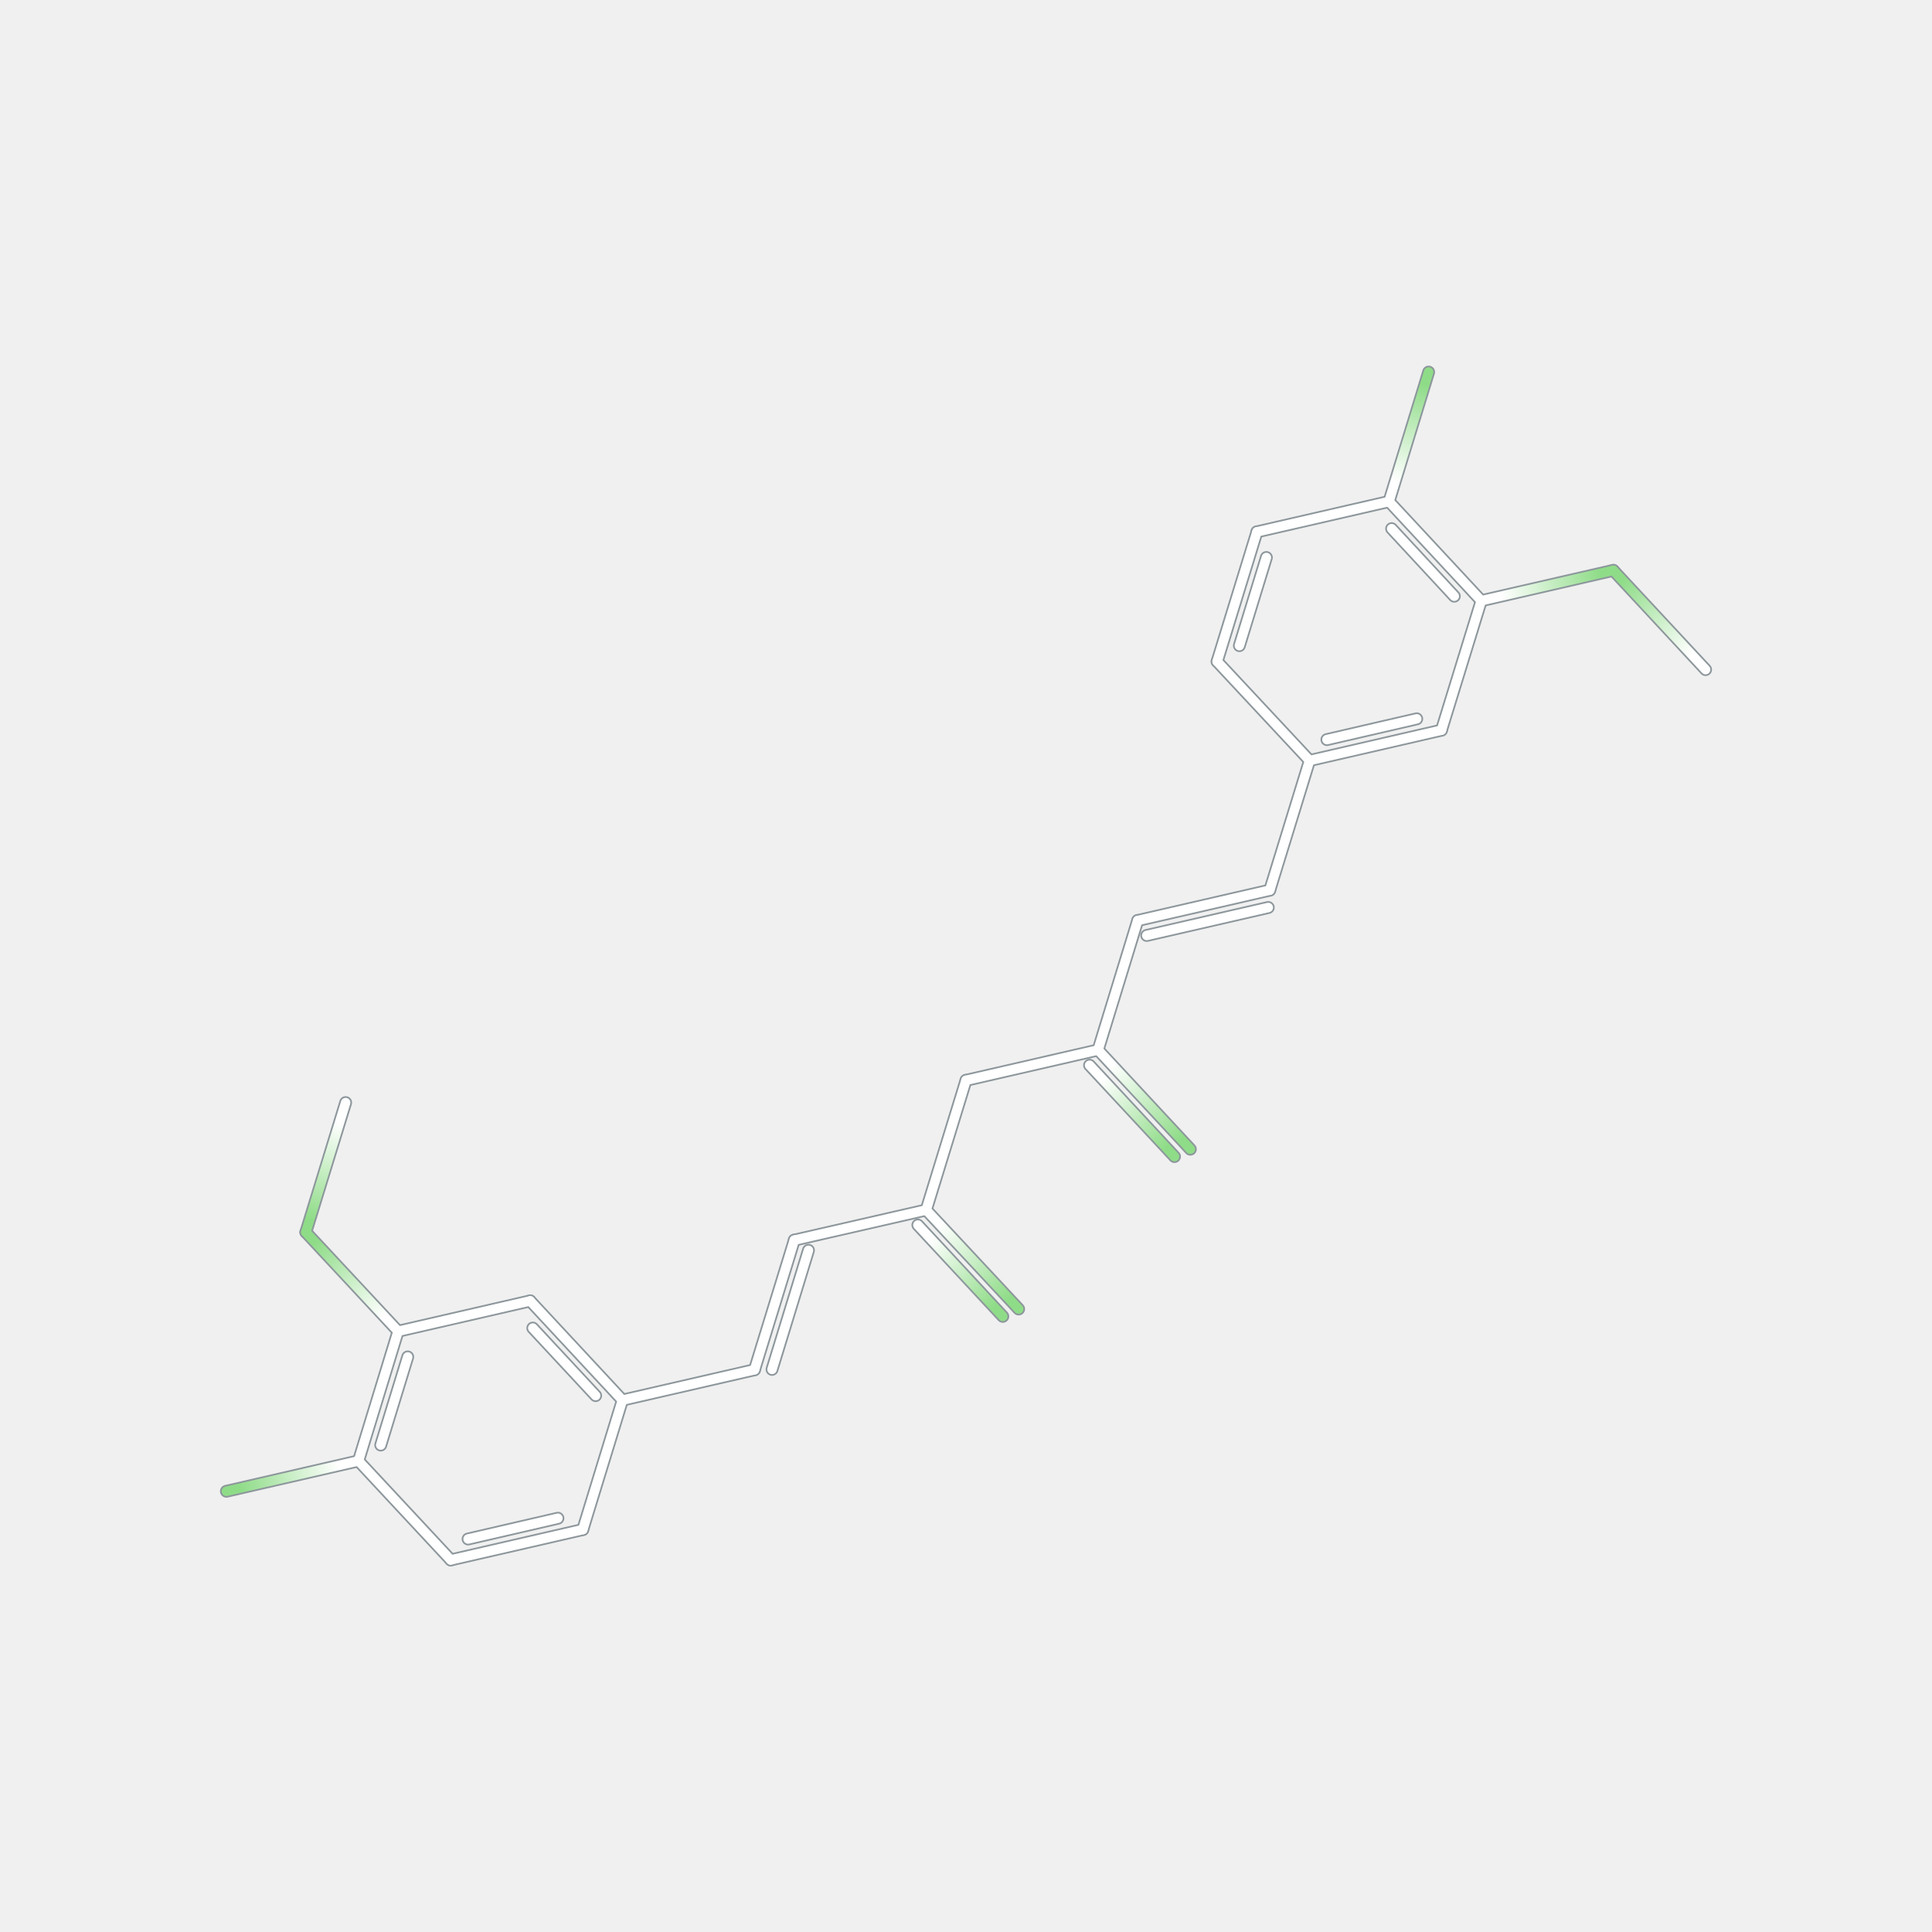
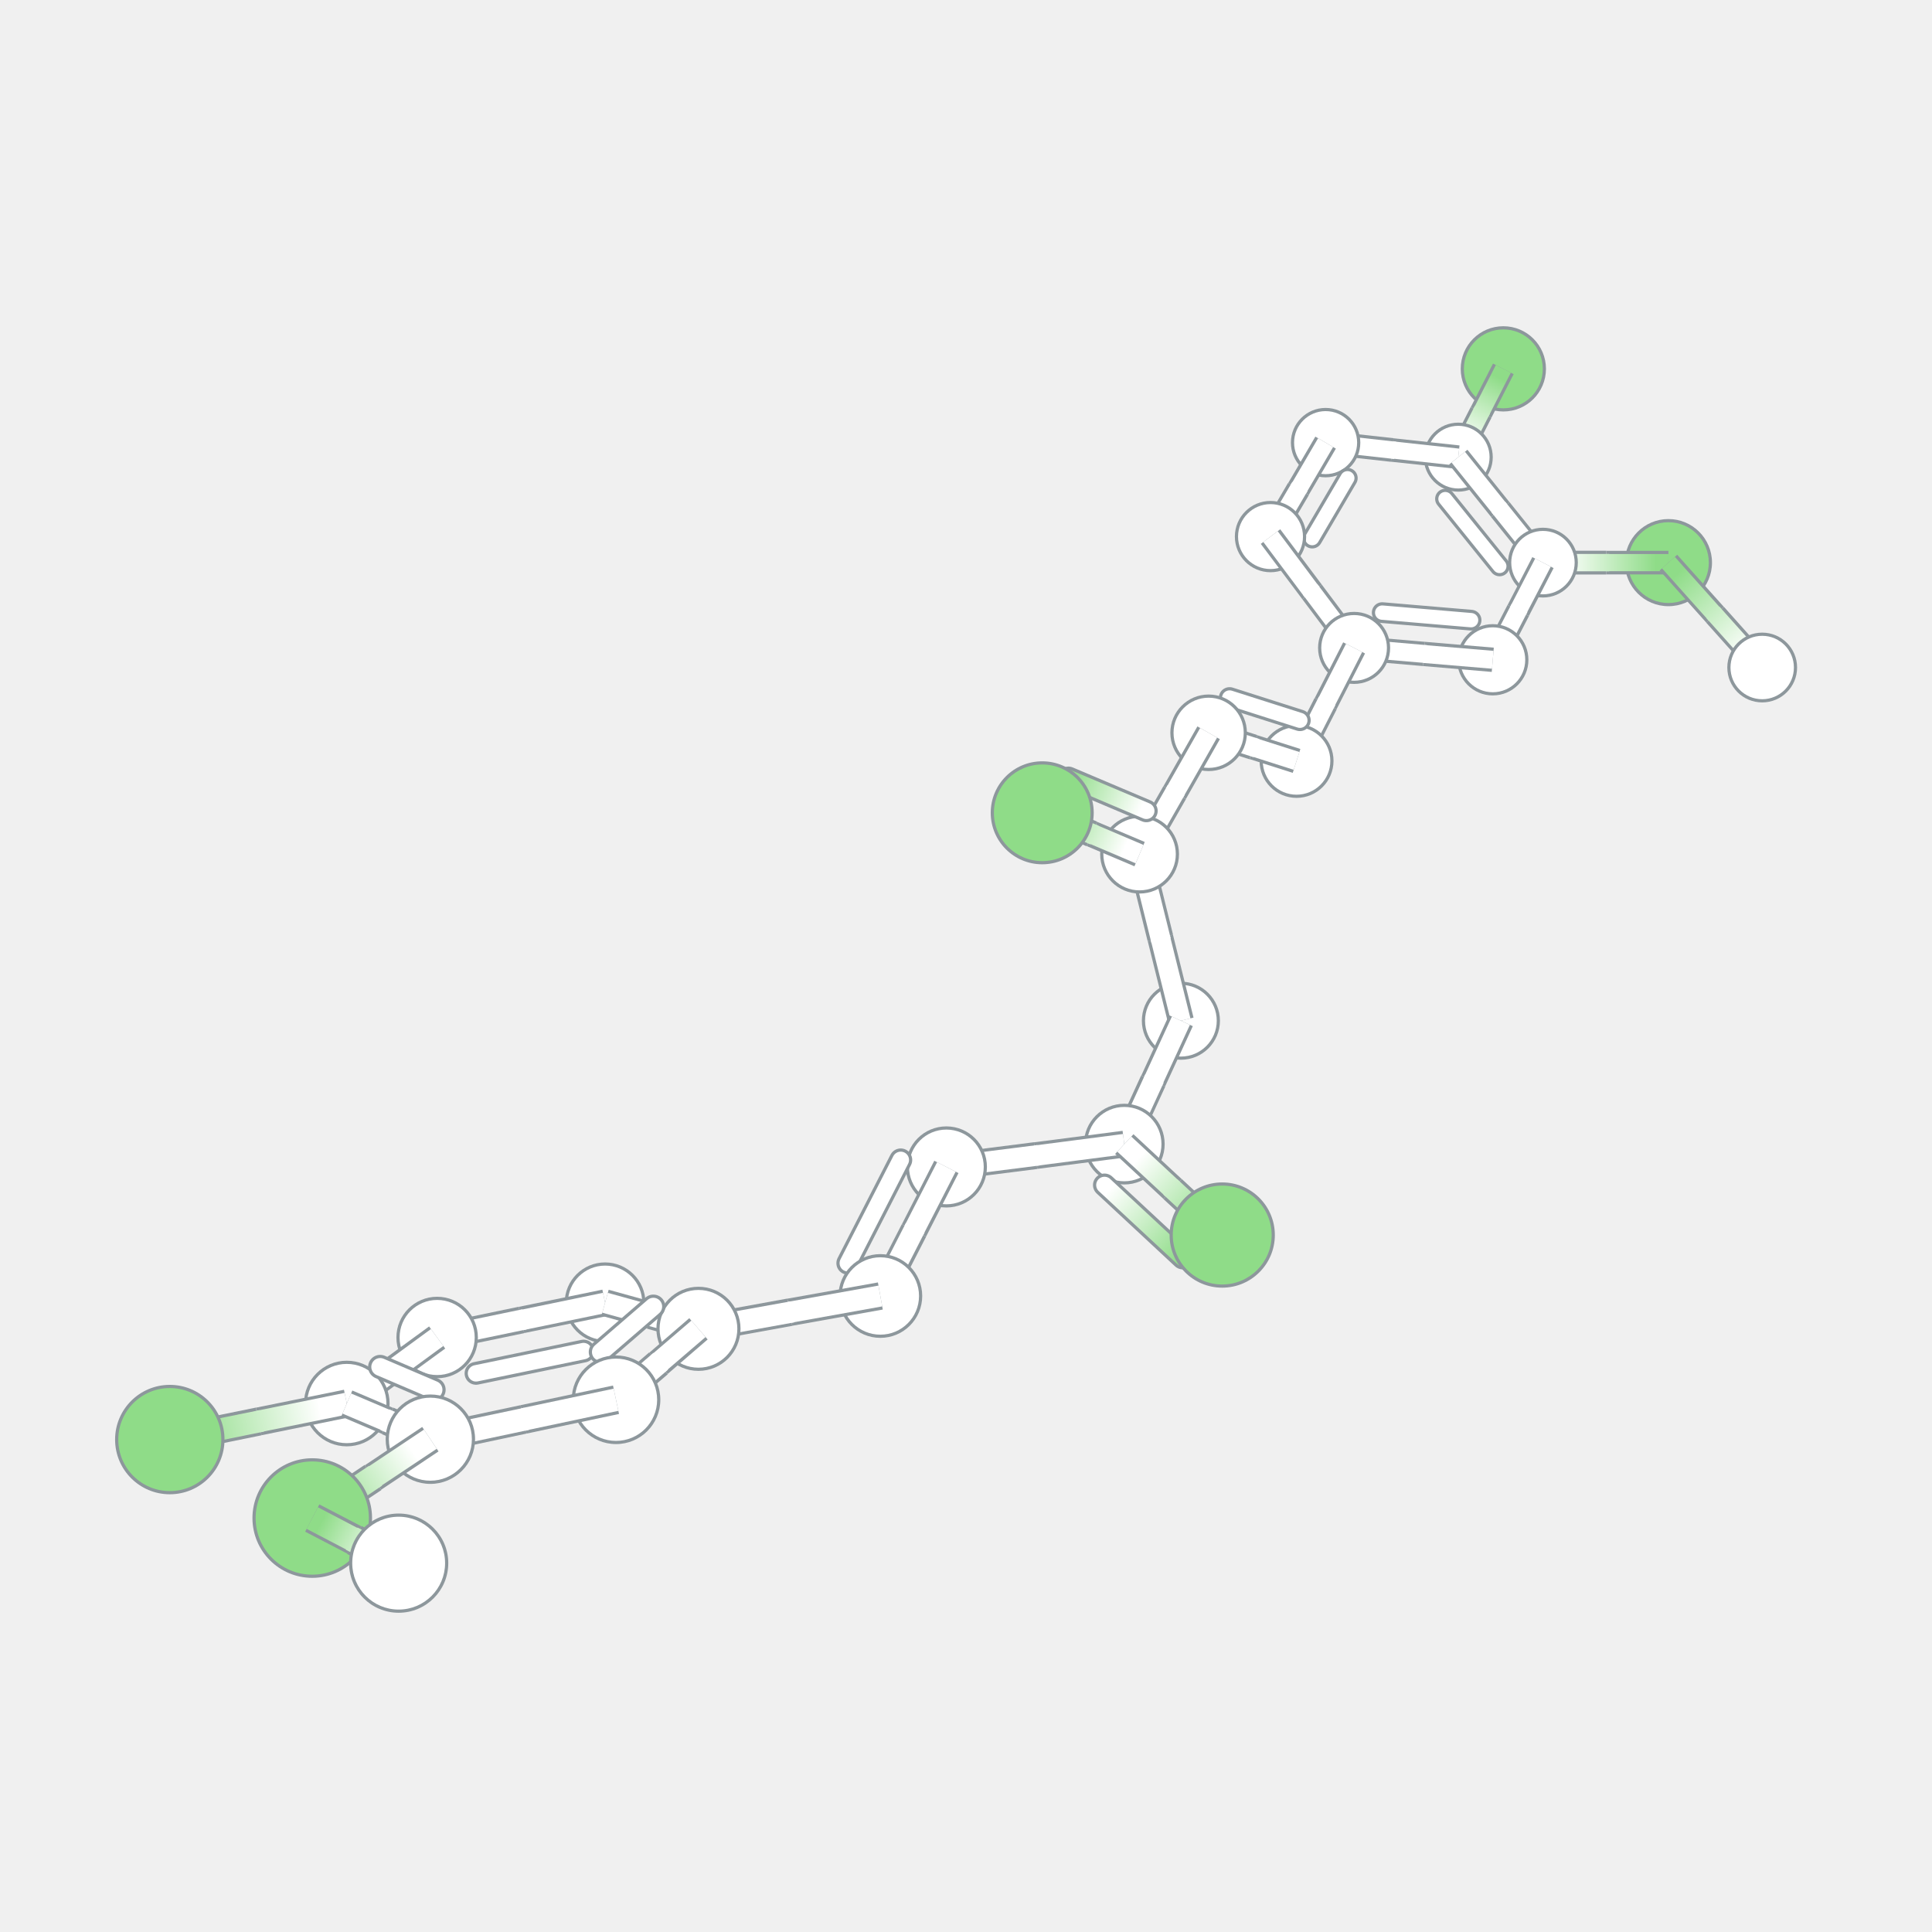
<svg xmlns="http://www.w3.org/2000/svg" viewBox="0 0 1024 1024" width="1024" height="1024">
  <defs>
-     <linearGradient id="b0" gradientUnits="userSpaceOnUse" x1="183.2" y1="584.4" x2="162.1" y2="653.1">
-       <stop offset="0" stop-color="#ffffff" />
-       <stop offset=".15" stop-color="#ffffff" />
-       <stop offset=".9" stop-color="#8fdc88" />
-       <stop offset="1" stop-color="#8fdc88" />
-     </linearGradient>
-     <linearGradient id="b1" gradientUnits="userSpaceOnUse" x1="162.1" y1="653.1" x2="211.0" y2="705.6">
-       <stop offset="0" stop-color="#8fdc88" />
-       <stop offset=".1" stop-color="#8fdc88" />
-       <stop offset=".85" stop-color="#ffffff" />
-       <stop offset="1" stop-color="#ffffff" />
-     </linearGradient>
-     <linearGradient id="b14" gradientUnits="userSpaceOnUse" x1="490.9" y1="641.3" x2="539.9" y2="693.8">
-       <stop offset="0" stop-color="#ffffff" />
-       <stop offset=".15" stop-color="#ffffff" />
-       <stop offset=".9" stop-color="#8fdc88" />
-       <stop offset="1" stop-color="#8fdc88" />
-     </linearGradient>
-     <linearGradient id="b15" gradientUnits="userSpaceOnUse" x1="486.5" y1="649.3" x2="531.5" y2="697.7">
-       <stop offset="0" stop-color="#ffffff" />
-       <stop offset=".15" stop-color="#ffffff" />
-       <stop offset=".9" stop-color="#8fdc88" />
-       <stop offset="1" stop-color="#8fdc88" />
-     </linearGradient>
-     <linearGradient id="b18" gradientUnits="userSpaceOnUse" x1="582.0" y1="556.5" x2="630.9" y2="609.1">
-       <stop offset="0" stop-color="#ffffff" />
-       <stop offset=".15" stop-color="#ffffff" />
-       <stop offset=".9" stop-color="#8fdc88" />
-       <stop offset="1" stop-color="#8fdc88" />
-     </linearGradient>
-     <linearGradient id="b19" gradientUnits="userSpaceOnUse" x1="577.5" y1="564.6" x2="622.5" y2="613.0">
-       <stop offset="0" stop-color="#ffffff" />
-       <stop offset=".15" stop-color="#ffffff" />
-       <stop offset=".9" stop-color="#8fdc88" />
-       <stop offset="1" stop-color="#8fdc88" />
-     </linearGradient>
-     <linearGradient id="b32" gradientUnits="userSpaceOnUse" x1="736.2" y1="265.8" x2="757.2" y2="197.2">
-       <stop offset="0" stop-color="#ffffff" />
-       <stop offset=".15" stop-color="#ffffff" />
-       <stop offset=".9" stop-color="#8fdc88" />
-       <stop offset="1" stop-color="#8fdc88" />
-     </linearGradient>
-     <linearGradient id="b33" gradientUnits="userSpaceOnUse" x1="785.1" y1="318.4" x2="855.1" y2="302.3">
-       <stop offset="0" stop-color="#ffffff" />
-       <stop offset=".15" stop-color="#ffffff" />
-       <stop offset=".9" stop-color="#8fdc88" />
-       <stop offset="1" stop-color="#8fdc88" />
-     </linearGradient>
-     <linearGradient id="b34" gradientUnits="userSpaceOnUse" x1="855.1" y1="302.3" x2="904.0" y2="354.9">
-       <stop offset="0" stop-color="#8fdc88" />
-       <stop offset=".1" stop-color="#8fdc88" />
-       <stop offset=".85" stop-color="#ffffff" />
-       <stop offset="1" stop-color="#ffffff" />
-     </linearGradient>
-     <linearGradient id="b35" gradientUnits="userSpaceOnUse" x1="190.0" y1="774.3" x2="120.0" y2="790.4">
-       <stop offset="0" stop-color="#ffffff" />
-       <stop offset=".15" stop-color="#ffffff" />
-       <stop offset=".9" stop-color="#8fdc88" />
-       <stop offset="1" stop-color="#8fdc88" />
+     <linearGradient id="g0" gradientUnits="userSpaceOnUse" x1="934.0" y1="353.8" x2="884.3" y2="298.2">
+       <stop offset=".15" stop-color="#ffffff" />
+       <stop offset=".9" stop-color="#8fdc88" />
+     </linearGradient>
+     <linearGradient id="g1" gradientUnits="userSpaceOnUse" x1="817.8" y1="298.2" x2="884.3" y2="298.2">
+       <stop offset=".15" stop-color="#ffffff" />
+       <stop offset=".9" stop-color="#8fdc88" />
+     </linearGradient>
+     <linearGradient id="g10" gradientUnits="userSpaceOnUse" x1="604.0" y1="452.7" x2="552.4" y2="430.8">
+       <stop offset=".15" stop-color="#ffffff" />
+       <stop offset=".9" stop-color="#8fdc88" />
+     </linearGradient>
+     <linearGradient id="g13" gradientUnits="userSpaceOnUse" x1="595.9" y1="606.4" x2="647.8" y2="654.6">
+       <stop offset=".15" stop-color="#ffffff" />
+       <stop offset=".9" stop-color="#8fdc88" />
+     </linearGradient>
+     <linearGradient id="g22" gradientUnits="userSpaceOnUse" x1="183.8" y1="743.9" x2="90.0" y2="763.0">
+       <stop offset=".15" stop-color="#ffffff" />
+       <stop offset=".9" stop-color="#8fdc88" />
+     </linearGradient>
+     <linearGradient id="g23" gradientUnits="userSpaceOnUse" x1="228.1" y1="762.8" x2="165.5" y2="804.6">
+       <stop offset=".15" stop-color="#ffffff" />
+       <stop offset=".9" stop-color="#8fdc88" />
+     </linearGradient>
+     <linearGradient id="g24" gradientUnits="userSpaceOnUse" x1="211.3" y1="828.5" x2="165.5" y2="804.6">
+       <stop offset=".15" stop-color="#ffffff" />
+       <stop offset=".9" stop-color="#8fdc88" />
+     </linearGradient>
+     <linearGradient id="g25" gradientUnits="userSpaceOnUse" x1="772.9" y1="242.3" x2="796.8" y2="195.5">
+       <stop offset=".15" stop-color="#ffffff" />
+       <stop offset=".9" stop-color="#8fdc88" />
    </linearGradient>
  </defs>
-   <line x1="183.2" y1="584.4" x2="162.1" y2="653.1" stroke="#8d979c" stroke-width="6.8" stroke-linecap="round" />
-   <line x1="162.1" y1="653.1" x2="211.0" y2="705.6" stroke="#8d979c" stroke-width="6.8" stroke-linecap="round" />
-   <line x1="211.0" y1="705.6" x2="190.0" y2="774.3" stroke="#8d979c" stroke-width="6.8" stroke-linecap="round" />
-   <line x1="216.1" y1="719.2" x2="201.8" y2="765.9" stroke="#8d979c" stroke-width="6.8" stroke-linecap="round" />
-   <line x1="190.0" y1="774.3" x2="238.9" y2="826.8" stroke="#8d979c" stroke-width="6.8" stroke-linecap="round" />
-   <line x1="238.9" y1="826.8" x2="308.9" y2="810.7" stroke="#8d979c" stroke-width="6.8" stroke-linecap="round" />
-   <line x1="248.1" y1="815.7" x2="295.7" y2="804.7" stroke="#8d979c" stroke-width="6.8" stroke-linecap="round" />
-   <line x1="308.9" y1="810.7" x2="329.9" y2="742.1" stroke="#8d979c" stroke-width="6.8" stroke-linecap="round" />
-   <line x1="329.9" y1="742.1" x2="281.0" y2="689.5" stroke="#8d979c" stroke-width="6.8" stroke-linecap="round" />
-   <line x1="315.7" y1="739.7" x2="282.4" y2="703.9" stroke="#8d979c" stroke-width="6.8" stroke-linecap="round" />
-   <line x1="329.9" y1="742.1" x2="399.9" y2="726.0" stroke="#8d979c" stroke-width="6.8" stroke-linecap="round" />
-   <line x1="399.9" y1="726.0" x2="421.0" y2="657.3" stroke="#8d979c" stroke-width="6.8" stroke-linecap="round" />
-   <line x1="409.2" y1="725.8" x2="428.5" y2="662.7" stroke="#8d979c" stroke-width="6.8" stroke-linecap="round" />
-   <line x1="421.0" y1="657.3" x2="490.9" y2="641.3" stroke="#8d979c" stroke-width="6.8" stroke-linecap="round" />
-   <line x1="490.9" y1="641.3" x2="539.9" y2="693.8" stroke="#8d979c" stroke-width="6.8" stroke-linecap="round" />
-   <line x1="486.5" y1="649.3" x2="531.5" y2="697.7" stroke="#8d979c" stroke-width="6.8" stroke-linecap="round" />
-   <line x1="490.9" y1="641.3" x2="512.0" y2="572.6" stroke="#8d979c" stroke-width="6.8" stroke-linecap="round" />
-   <line x1="512.0" y1="572.6" x2="582.0" y2="556.5" stroke="#8d979c" stroke-width="6.8" stroke-linecap="round" />
-   <line x1="582.0" y1="556.5" x2="630.9" y2="609.1" stroke="#8d979c" stroke-width="6.8" stroke-linecap="round" />
-   <line x1="577.5" y1="564.6" x2="622.5" y2="613.0" stroke="#8d979c" stroke-width="6.8" stroke-linecap="round" />
-   <line x1="582.0" y1="556.5" x2="603.0" y2="487.9" stroke="#8d979c" stroke-width="6.8" stroke-linecap="round" />
-   <line x1="603.0" y1="487.9" x2="673.0" y2="471.8" stroke="#8d979c" stroke-width="6.8" stroke-linecap="round" />
-   <line x1="607.8" y1="495.8" x2="672.2" y2="481.0" stroke="#8d979c" stroke-width="6.8" stroke-linecap="round" />
-   <line x1="673.0" y1="471.8" x2="694.1" y2="403.1" stroke="#8d979c" stroke-width="6.8" stroke-linecap="round" />
-   <line x1="694.1" y1="403.1" x2="764.0" y2="387.0" stroke="#8d979c" stroke-width="6.8" stroke-linecap="round" />
-   <line x1="703.3" y1="392.0" x2="750.9" y2="381.0" stroke="#8d979c" stroke-width="6.8" stroke-linecap="round" />
-   <line x1="764.0" y1="387.0" x2="785.1" y2="318.4" stroke="#8d979c" stroke-width="6.8" stroke-linecap="round" />
-   <line x1="785.1" y1="318.4" x2="736.2" y2="265.8" stroke="#8d979c" stroke-width="6.8" stroke-linecap="round" />
-   <line x1="770.8" y1="316.0" x2="737.6" y2="280.2" stroke="#8d979c" stroke-width="6.8" stroke-linecap="round" />
-   <line x1="736.2" y1="265.8" x2="666.2" y2="281.9" stroke="#8d979c" stroke-width="6.8" stroke-linecap="round" />
-   <line x1="666.2" y1="281.9" x2="645.1" y2="350.6" stroke="#8d979c" stroke-width="6.8" stroke-linecap="round" />
-   <line x1="671.2" y1="295.5" x2="656.9" y2="342.2" stroke="#8d979c" stroke-width="6.8" stroke-linecap="round" />
-   <line x1="736.2" y1="265.8" x2="757.2" y2="197.2" stroke="#8d979c" stroke-width="6.8" stroke-linecap="round" />
-   <line x1="785.1" y1="318.4" x2="855.1" y2="302.3" stroke="#8d979c" stroke-width="6.8" stroke-linecap="round" />
-   <line x1="855.1" y1="302.3" x2="904.0" y2="354.9" stroke="#8d979c" stroke-width="6.8" stroke-linecap="round" />
-   <line x1="190.0" y1="774.3" x2="120.0" y2="790.4" stroke="#8d979c" stroke-width="6.8" stroke-linecap="round" />
-   <line x1="281.0" y1="689.5" x2="211.0" y2="705.6" stroke="#8d979c" stroke-width="6.8" stroke-linecap="round" />
-   <line x1="645.1" y1="350.6" x2="694.1" y2="403.1" stroke="#8d979c" stroke-width="6.8" stroke-linecap="round" />
-   <line x1="211.0" y1="705.6" x2="190.0" y2="774.3" stroke="#ffffff" stroke-width="5.026" stroke-linecap="round" />
-   <line x1="216.1" y1="719.2" x2="201.8" y2="765.9" stroke="#ffffff" stroke-width="5.026" stroke-linecap="round" />
-   <line x1="190.0" y1="774.3" x2="238.9" y2="826.8" stroke="#ffffff" stroke-width="5.026" stroke-linecap="round" />
-   <line x1="238.9" y1="826.8" x2="308.9" y2="810.7" stroke="#ffffff" stroke-width="5.026" stroke-linecap="round" />
-   <line x1="248.1" y1="815.7" x2="295.7" y2="804.7" stroke="#ffffff" stroke-width="5.026" stroke-linecap="round" />
-   <line x1="308.9" y1="810.7" x2="329.9" y2="742.1" stroke="#ffffff" stroke-width="5.026" stroke-linecap="round" />
-   <line x1="329.9" y1="742.1" x2="281.0" y2="689.5" stroke="#ffffff" stroke-width="5.026" stroke-linecap="round" />
-   <line x1="315.7" y1="739.7" x2="282.4" y2="703.9" stroke="#ffffff" stroke-width="5.026" stroke-linecap="round" />
-   <line x1="329.9" y1="742.1" x2="399.9" y2="726.0" stroke="#ffffff" stroke-width="5.026" stroke-linecap="round" />
-   <line x1="399.9" y1="726.0" x2="421.0" y2="657.3" stroke="#ffffff" stroke-width="5.026" stroke-linecap="round" />
-   <line x1="409.2" y1="725.8" x2="428.5" y2="662.7" stroke="#ffffff" stroke-width="5.026" stroke-linecap="round" />
-   <line x1="421.0" y1="657.3" x2="490.9" y2="641.3" stroke="#ffffff" stroke-width="5.026" stroke-linecap="round" />
-   <line x1="490.9" y1="641.3" x2="512.0" y2="572.6" stroke="#ffffff" stroke-width="5.026" stroke-linecap="round" />
-   <line x1="512.0" y1="572.6" x2="582.0" y2="556.5" stroke="#ffffff" stroke-width="5.026" stroke-linecap="round" />
-   <line x1="582.0" y1="556.5" x2="603.0" y2="487.9" stroke="#ffffff" stroke-width="5.026" stroke-linecap="round" />
-   <line x1="603.0" y1="487.9" x2="673.0" y2="471.8" stroke="#ffffff" stroke-width="5.026" stroke-linecap="round" />
-   <line x1="607.8" y1="495.8" x2="672.2" y2="481.0" stroke="#ffffff" stroke-width="5.026" stroke-linecap="round" />
-   <line x1="673.0" y1="471.8" x2="694.1" y2="403.1" stroke="#ffffff" stroke-width="5.026" stroke-linecap="round" />
-   <line x1="694.1" y1="403.1" x2="764.0" y2="387.0" stroke="#ffffff" stroke-width="5.026" stroke-linecap="round" />
-   <line x1="703.3" y1="392.0" x2="750.9" y2="381.0" stroke="#ffffff" stroke-width="5.026" stroke-linecap="round" />
-   <line x1="764.0" y1="387.0" x2="785.1" y2="318.4" stroke="#ffffff" stroke-width="5.026" stroke-linecap="round" />
-   <line x1="785.1" y1="318.4" x2="736.2" y2="265.8" stroke="#ffffff" stroke-width="5.026" stroke-linecap="round" />
-   <line x1="770.8" y1="316.0" x2="737.6" y2="280.2" stroke="#ffffff" stroke-width="5.026" stroke-linecap="round" />
-   <line x1="736.2" y1="265.8" x2="666.2" y2="281.9" stroke="#ffffff" stroke-width="5.026" stroke-linecap="round" />
-   <line x1="666.2" y1="281.9" x2="645.1" y2="350.6" stroke="#ffffff" stroke-width="5.026" stroke-linecap="round" />
-   <line x1="671.2" y1="295.5" x2="656.9" y2="342.2" stroke="#ffffff" stroke-width="5.026" stroke-linecap="round" />
-   <line x1="281.0" y1="689.5" x2="211.0" y2="705.6" stroke="#ffffff" stroke-width="5.026" stroke-linecap="round" />
-   <line x1="645.1" y1="350.6" x2="694.1" y2="403.1" stroke="#ffffff" stroke-width="5.026" stroke-linecap="round" />
-   <line x1="183.2" y1="584.4" x2="162.1" y2="653.1" stroke="url(#b0)" stroke-width="5.026" stroke-linecap="round" />
-   <line x1="162.1" y1="653.1" x2="211.0" y2="705.6" stroke="url(#b1)" stroke-width="5.026" stroke-linecap="round" />
-   <line x1="490.9" y1="641.3" x2="539.9" y2="693.8" stroke="url(#b14)" stroke-width="5.026" stroke-linecap="round" />
-   <line x1="486.5" y1="649.3" x2="531.5" y2="697.7" stroke="url(#b15)" stroke-width="5.026" stroke-linecap="round" />
-   <line x1="582.0" y1="556.5" x2="630.9" y2="609.1" stroke="url(#b18)" stroke-width="5.026" stroke-linecap="round" />
-   <line x1="577.5" y1="564.6" x2="622.5" y2="613.0" stroke="url(#b19)" stroke-width="5.026" stroke-linecap="round" />
-   <line x1="736.2" y1="265.8" x2="757.2" y2="197.2" stroke="url(#b32)" stroke-width="5.026" stroke-linecap="round" />
-   <line x1="785.1" y1="318.4" x2="855.1" y2="302.3" stroke="url(#b33)" stroke-width="5.026" stroke-linecap="round" />
-   <line x1="855.1" y1="302.3" x2="904.0" y2="354.9" stroke="url(#b34)" stroke-width="5.026" stroke-linecap="round" />
-   <line x1="190.0" y1="774.3" x2="120.0" y2="790.4" stroke="url(#b35)" stroke-width="5.026" stroke-linecap="round" />
+   <circle cx="796.8" cy="195.5" r="22.6" fill="#8d979c" />
+   <circle cx="796.8" cy="195.5" r="20.9" fill="#8fdc88" />
+   <line x1="796.8" y1="195.5" x2="785.0" y2="218.6" stroke="#8d979c" stroke-width="12.3" stroke-linecap="butt" />
+   <line x1="796.8" y1="195.5" x2="784.3" y2="220.0" stroke="url(#g25)" stroke-width="8.9" stroke-linecap="butt" />
+   <line x1="772.9" y1="242.3" x2="785.0" y2="218.6" stroke="#8d979c" stroke-width="12.4" stroke-linecap="butt" />
+   <line x1="772.9" y1="242.3" x2="785.7" y2="217.2" stroke="url(#g25)" stroke-width="9.0" stroke-linecap="butt" />
+   <circle cx="884.3" cy="298.2" r="23.1" fill="#8d979c" />
+   <circle cx="884.3" cy="298.2" r="21.4" fill="#8fdc88" />
+   <circle cx="772.9" cy="242.3" r="18.3" fill="#8d979c" />
+   <circle cx="772.9" cy="242.3" r="16.6" fill="#ffffff" />
+   <line x1="772.9" y1="242.3" x2="737.9" y2="238.5" stroke="#8d979c" stroke-width="12.5" stroke-linecap="butt" />
+   <line x1="772.9" y1="242.3" x2="736.3" y2="238.3" stroke="#ffffff" stroke-width="9.1" stroke-linecap="butt" />
+   <line x1="884.3" y1="298.2" x2="851.3" y2="298.2" stroke="#8d979c" stroke-width="12.5" stroke-linecap="butt" />
+   <line x1="884.3" y1="298.2" x2="849.7" y2="298.2" stroke="url(#g1)" stroke-width="9.1" stroke-linecap="butt" />
+   <line x1="884.3" y1="298.2" x2="909.0" y2="325.8" stroke="#8d979c" stroke-width="12.5" stroke-linecap="butt" />
+   <line x1="884.3" y1="298.2" x2="910.0" y2="327.0" stroke="url(#g0)" stroke-width="9.1" stroke-linecap="butt" />
+   <line x1="772.9" y1="242.3" x2="795.2" y2="270.1" stroke="#8d979c" stroke-width="12.5" stroke-linecap="butt" />
+   <line x1="772.9" y1="242.3" x2="796.2" y2="271.3" stroke="#ffffff" stroke-width="9.1" stroke-linecap="butt" />
+   <line x1="794.8" y1="300.1" x2="766.0" y2="264.4" stroke="#8d979c" stroke-width="10.7" stroke-linecap="round" />
+   <line x1="794.8" y1="300.1" x2="766.0" y2="264.4" stroke="#ffffff" stroke-width="7.3" stroke-linecap="round" />
+   <line x1="702.6" y1="234.6" x2="737.9" y2="238.5" stroke="#8d979c" stroke-width="12.6" stroke-linecap="butt" />
+   <line x1="702.6" y1="234.6" x2="739.5" y2="238.7" stroke="#ffffff" stroke-width="9.2" stroke-linecap="butt" />
+   <line x1="817.8" y1="298.2" x2="851.3" y2="298.2" stroke="#8d979c" stroke-width="12.6" stroke-linecap="butt" />
+   <line x1="817.8" y1="298.2" x2="852.9" y2="298.2" stroke="url(#g1)" stroke-width="9.2" stroke-linecap="butt" />
+   <line x1="934.0" y1="353.8" x2="909.0" y2="325.8" stroke="#8d979c" stroke-width="12.6" stroke-linecap="butt" />
+   <line x1="934.0" y1="353.8" x2="907.9" y2="324.6" stroke="url(#g0)" stroke-width="9.2" stroke-linecap="butt" />
+   <line x1="817.8" y1="298.2" x2="795.2" y2="270.1" stroke="#8d979c" stroke-width="12.6" stroke-linecap="butt" />
+   <line x1="817.8" y1="298.2" x2="794.2" y2="268.8" stroke="#ffffff" stroke-width="9.2" stroke-linecap="butt" />
+   <circle cx="702.6" cy="234.6" r="18.4" fill="#8d979c" />
+   <circle cx="702.6" cy="234.6" r="16.7" fill="#ffffff" />
+   <circle cx="817.8" cy="298.2" r="18.5" fill="#8d979c" />
+   <circle cx="817.8" cy="298.2" r="16.8" fill="#ffffff" />
+   <circle cx="934.0" cy="353.8" r="18.5" fill="#8d979c" />
+   <circle cx="934.0" cy="353.8" r="16.8" fill="#ffffff" />
+   <line x1="702.6" y1="234.6" x2="688.2" y2="259.2" stroke="#8d979c" stroke-width="12.6" stroke-linecap="butt" />
+   <line x1="702.6" y1="234.6" x2="687.4" y2="260.6" stroke="#ffffff" stroke-width="9.2" stroke-linecap="butt" />
+   <line x1="817.8" y1="298.2" x2="804.7" y2="323.6" stroke="#8d979c" stroke-width="12.7" stroke-linecap="butt" />
+   <line x1="817.8" y1="298.2" x2="803.9" y2="325.0" stroke="#ffffff" stroke-width="9.3" stroke-linecap="butt" />
+   <line x1="714.2" y1="253.4" x2="695.5" y2="285.3" stroke="#8d979c" stroke-width="10.8" stroke-linecap="round" />
+   <line x1="714.2" y1="253.4" x2="695.5" y2="285.3" stroke="#ffffff" stroke-width="7.4" stroke-linecap="round" />
+   <line x1="673.4" y1="284.4" x2="688.2" y2="259.2" stroke="#8d979c" stroke-width="12.8" stroke-linecap="butt" />
+   <line x1="673.4" y1="284.4" x2="689.0" y2="257.8" stroke="#ffffff" stroke-width="9.4" stroke-linecap="butt" />
+   <line x1="791.2" y1="349.7" x2="804.7" y2="323.6" stroke="#8d979c" stroke-width="12.8" stroke-linecap="butt" />
+   <line x1="791.2" y1="349.7" x2="805.4" y2="322.2" stroke="#ffffff" stroke-width="9.4" stroke-linecap="butt" />
+   <circle cx="673.4" cy="284.4" r="18.9" fill="#8d979c" />
+   <circle cx="673.4" cy="284.4" r="17.2" fill="#ffffff" />
+   <circle cx="791.2" cy="349.7" r="18.9" fill="#8d979c" />
+   <circle cx="791.2" cy="349.7" r="17.2" fill="#ffffff" />
+   <line x1="673.4" y1="284.4" x2="695.4" y2="313.7" stroke="#8d979c" stroke-width="12.9" stroke-linecap="butt" />
+   <line x1="673.4" y1="284.4" x2="696.3" y2="315.0" stroke="#ffffff" stroke-width="9.5" stroke-linecap="butt" />
+   <line x1="791.2" y1="349.7" x2="754.7" y2="346.6" stroke="#8d979c" stroke-width="12.9" stroke-linecap="butt" />
+   <line x1="791.2" y1="349.7" x2="753.1" y2="346.5" stroke="#ffffff" stroke-width="9.5" stroke-linecap="butt" />
+   <line x1="732.6" y1="324.7" x2="779.7" y2="328.7" stroke="#8d979c" stroke-width="11.0" stroke-linecap="round" />
+   <line x1="732.6" y1="324.7" x2="779.7" y2="328.7" stroke="#ffffff" stroke-width="7.6" stroke-linecap="round" />
+   <line x1="717.7" y1="343.4" x2="695.4" y2="313.7" stroke="#8d979c" stroke-width="12.9" stroke-linecap="butt" />
+   <line x1="717.7" y1="343.4" x2="694.4" y2="312.4" stroke="#ffffff" stroke-width="9.5" stroke-linecap="butt" />
+   <line x1="717.7" y1="343.4" x2="754.7" y2="346.6" stroke="#8d979c" stroke-width="12.9" stroke-linecap="butt" />
+   <line x1="717.7" y1="343.4" x2="756.2" y2="346.7" stroke="#ffffff" stroke-width="9.5" stroke-linecap="butt" />
+   <circle cx="717.7" cy="343.4" r="19.1" fill="#8d979c" />
+   <circle cx="717.7" cy="343.4" r="17.4" fill="#ffffff" />
+   <line x1="717.7" y1="343.4" x2="702.6" y2="373.0" stroke="#8d979c" stroke-width="13.0" stroke-linecap="butt" />
+   <line x1="717.7" y1="343.4" x2="701.9" y2="374.4" stroke="#ffffff" stroke-width="9.6" stroke-linecap="butt" />
+   <line x1="687.2" y1="403.3" x2="702.6" y2="373.0" stroke="#8d979c" stroke-width="13.2" stroke-linecap="butt" />
+   <line x1="687.2" y1="403.3" x2="703.4" y2="371.5" stroke="#ffffff" stroke-width="9.8" stroke-linecap="butt" />
+   <circle cx="687.2" cy="403.3" r="19.6" fill="#8d979c" />
+   <circle cx="687.2" cy="403.3" r="17.9" fill="#ffffff" />
+   <line x1="687.2" y1="403.3" x2="664.3" y2="396.0" stroke="#8d979c" stroke-width="13.3" stroke-linecap="butt" />
+   <line x1="687.2" y1="403.3" x2="662.8" y2="395.5" stroke="#ffffff" stroke-width="9.9" stroke-linecap="butt" />
+   <line x1="689.0" y1="381.8" x2="651.7" y2="369.9" stroke="#8d979c" stroke-width="11.4" stroke-linecap="round" />
+   <line x1="689.0" y1="381.8" x2="651.7" y2="369.9" stroke="#ffffff" stroke-width="8.0" stroke-linecap="round" />
+   <line x1="640.6" y1="388.4" x2="664.3" y2="396.0" stroke="#8d979c" stroke-width="13.5" stroke-linecap="butt" />
+   <line x1="640.6" y1="388.4" x2="665.9" y2="396.5" stroke="#ffffff" stroke-width="10.1" stroke-linecap="butt" />
+   <circle cx="640.6" cy="388.4" r="20.3" fill="#8d979c" />
+   <circle cx="640.6" cy="388.4" r="18.6" fill="#ffffff" />
+   <line x1="640.6" y1="388.4" x2="622.6" y2="420.1" stroke="#8d979c" stroke-width="13.7" stroke-linecap="butt" />
+   <line x1="640.6" y1="388.4" x2="621.8" y2="421.5" stroke="#ffffff" stroke-width="10.3" stroke-linecap="butt" />
+   <circle cx="625.9" cy="541.0" r="20.7" fill="#8d979c" />
+   <circle cx="625.9" cy="541.0" r="19.0" fill="#ffffff" />
+   <line x1="625.9" y1="541.0" x2="615.0" y2="497.1" stroke="#8d979c" stroke-width="13.8" stroke-linecap="butt" />
+   <line x1="625.9" y1="541.0" x2="614.6" y2="495.5" stroke="#ffffff" stroke-width="10.4" stroke-linecap="butt" />
+   <line x1="604.0" y1="452.7" x2="622.6" y2="420.1" stroke="#8d979c" stroke-width="13.8" stroke-linecap="butt" />
+   <line x1="604.0" y1="452.7" x2="623.4" y2="418.7" stroke="#ffffff" stroke-width="10.4" stroke-linecap="butt" />
+   <line x1="604.0" y1="452.7" x2="615.0" y2="497.1" stroke="#8d979c" stroke-width="13.9" stroke-linecap="butt" />
+   <line x1="604.0" y1="452.7" x2="615.4" y2="498.6" stroke="#ffffff" stroke-width="10.5" stroke-linecap="butt" />
+   <line x1="625.9" y1="541.0" x2="611.2" y2="573.0" stroke="#8d979c" stroke-width="13.9" stroke-linecap="butt" />
+   <line x1="625.9" y1="541.0" x2="610.5" y2="574.5" stroke="#ffffff" stroke-width="10.5" stroke-linecap="butt" />
+   <circle cx="604.0" cy="452.7" r="20.9" fill="#8d979c" />
+   <circle cx="604.0" cy="452.7" r="19.2" fill="#ffffff" />
+   <line x1="604.0" y1="452.7" x2="578.7" y2="442.0" stroke="#8d979c" stroke-width="14.0" stroke-linecap="butt" />
+   <line x1="604.0" y1="452.7" x2="577.2" y2="441.3" stroke="url(#g10)" stroke-width="10.6" stroke-linecap="butt" />
+   <line x1="607.6" y1="429.8" x2="566.3" y2="412.3" stroke="#8d979c" stroke-width="12.0" stroke-linecap="round" />
+   <line x1="607.6" y1="429.8" x2="566.3" y2="412.3" stroke="url(#g10)" stroke-width="8.6" stroke-linecap="round" />
+   <line x1="595.9" y1="606.4" x2="611.2" y2="573.0" stroke="#8d979c" stroke-width="14.1" stroke-linecap="butt" />
+   <line x1="595.9" y1="606.4" x2="611.9" y2="571.6" stroke="#ffffff" stroke-width="10.7" stroke-linecap="butt" />
+   <line x1="552.4" y1="430.8" x2="578.7" y2="442.0" stroke="#8d979c" stroke-width="14.2" stroke-linecap="butt" />
+   <line x1="552.4" y1="430.8" x2="580.1" y2="442.6" stroke="url(#g10)" stroke-width="10.8" stroke-linecap="butt" />
+   <circle cx="320.7" cy="690.5" r="21.4" fill="#8d979c" />
+   <circle cx="320.7" cy="690.5" r="19.7" fill="#ffffff" />
+   <circle cx="595.9" cy="606.4" r="21.4" fill="#8d979c" />
+   <circle cx="595.9" cy="606.4" r="19.7" fill="#ffffff" />
+   <line x1="595.9" y1="606.4" x2="548.9" y2="612.5" stroke="#8d979c" stroke-width="14.2" stroke-linecap="butt" />
+   <line x1="595.9" y1="606.4" x2="547.3" y2="612.7" stroke="#ffffff" stroke-width="10.8" stroke-linecap="butt" />
+   <line x1="320.7" y1="690.5" x2="276.4" y2="699.6" stroke="#8d979c" stroke-width="14.2" stroke-linecap="butt" />
+   <line x1="320.7" y1="690.5" x2="274.8" y2="700.0" stroke="#ffffff" stroke-width="10.8" stroke-linecap="butt" />
+   <line x1="252.3" y1="727.9" x2="309.3" y2="716.1" stroke="#8d979c" stroke-width="12.1" stroke-linecap="round" />
+   <line x1="252.3" y1="727.9" x2="309.3" y2="716.1" stroke="#ffffff" stroke-width="8.7" stroke-linecap="round" />
+   <line x1="501.6" y1="618.5" x2="548.9" y2="612.5" stroke="#8d979c" stroke-width="14.3" stroke-linecap="butt" />
+   <line x1="501.6" y1="618.5" x2="550.5" y2="612.3" stroke="#ffffff" stroke-width="10.9" stroke-linecap="butt" />
+   <circle cx="501.6" cy="618.5" r="21.5" fill="#8d979c" />
+   <circle cx="501.6" cy="618.5" r="19.8" fill="#ffffff" />
+   <circle cx="552.4" cy="430.8" r="27.3" fill="#8d979c" />
+   <circle cx="552.4" cy="430.8" r="25.6" fill="#8fdc88" />
+   <line x1="231.7" y1="708.9" x2="276.4" y2="699.6" stroke="#8d979c" stroke-width="14.3" stroke-linecap="butt" />
+   <line x1="231.7" y1="708.9" x2="277.9" y2="699.3" stroke="#ffffff" stroke-width="10.9" stroke-linecap="butt" />
+   <line x1="595.9" y1="606.4" x2="621.5" y2="630.2" stroke="#8d979c" stroke-width="14.3" stroke-linecap="butt" />
+   <line x1="595.9" y1="606.4" x2="622.7" y2="631.3" stroke="url(#g13)" stroke-width="10.9" stroke-linecap="butt" />
+   <circle cx="231.7" cy="708.9" r="21.6" fill="#8d979c" />
+   <circle cx="231.7" cy="708.9" r="19.9" fill="#ffffff" />
+   <line x1="320.7" y1="690.5" x2="344.9" y2="697.2" stroke="#8d979c" stroke-width="14.3" stroke-linecap="butt" />
+   <line x1="320.7" y1="690.5" x2="346.4" y2="697.6" stroke="#ffffff" stroke-width="10.9" stroke-linecap="butt" />
+   <line x1="501.6" y1="618.5" x2="484.4" y2="652.2" stroke="#8d979c" stroke-width="14.4" stroke-linecap="butt" />
+   <line x1="501.6" y1="618.5" x2="483.6" y2="653.6" stroke="#ffffff" stroke-width="11.0" stroke-linecap="butt" />
+   <line x1="585.4" y1="628.1" x2="626.9" y2="666.7" stroke="#8d979c" stroke-width="12.2" stroke-linecap="round" />
+   <line x1="585.4" y1="628.1" x2="626.9" y2="666.7" stroke="url(#g13)" stroke-width="8.8" stroke-linecap="round" />
+   <line x1="477.4" y1="614.8" x2="449.4" y2="669.5" stroke="#8d979c" stroke-width="12.2" stroke-linecap="round" />
+   <line x1="477.4" y1="614.8" x2="449.4" y2="669.5" stroke="#ffffff" stroke-width="8.8" stroke-linecap="round" />
+   <line x1="647.8" y1="654.6" x2="621.5" y2="630.2" stroke="#8d979c" stroke-width="14.4" stroke-linecap="butt" />
+   <line x1="647.8" y1="654.6" x2="620.3" y2="629.1" stroke="url(#g13)" stroke-width="11.0" stroke-linecap="butt" />
+   <line x1="231.7" y1="708.9" x2="208.4" y2="725.9" stroke="#8d979c" stroke-width="14.5" stroke-linecap="butt" />
+   <line x1="231.7" y1="708.9" x2="207.1" y2="726.9" stroke="#ffffff" stroke-width="11.1" stroke-linecap="butt" />
+   <circle cx="647.8" cy="654.6" r="27.9" fill="#8d979c" />
+   <circle cx="647.8" cy="654.6" r="26.2" fill="#8fdc88" />
+   <line x1="466.6" y1="686.9" x2="484.4" y2="652.2" stroke="#8d979c" stroke-width="14.5" stroke-linecap="butt" />
+   <line x1="466.6" y1="686.9" x2="485.1" y2="650.7" stroke="#ffffff" stroke-width="11.1" stroke-linecap="butt" />
+   <line x1="370.2" y1="704.3" x2="344.9" y2="697.2" stroke="#8d979c" stroke-width="14.6" stroke-linecap="butt" />
+   <line x1="370.2" y1="704.3" x2="343.3" y2="696.8" stroke="#ffffff" stroke-width="11.2" stroke-linecap="butt" />
+   <circle cx="466.6" cy="686.9" r="22.2" fill="#8d979c" />
+   <circle cx="466.6" cy="686.9" r="20.5" fill="#ffffff" />
+   <line x1="466.6" y1="686.9" x2="418.6" y2="695.5" stroke="#8d979c" stroke-width="14.6" stroke-linecap="butt" />
+   <line x1="466.6" y1="686.9" x2="417.0" y2="695.8" stroke="#ffffff" stroke-width="11.2" stroke-linecap="butt" />
+   <line x1="370.2" y1="704.3" x2="418.6" y2="695.5" stroke="#8d979c" stroke-width="14.7" stroke-linecap="butt" />
+   <line x1="370.2" y1="704.3" x2="420.1" y2="695.3" stroke="#ffffff" stroke-width="11.3" stroke-linecap="butt" />
+   <circle cx="370.2" cy="704.3" r="22.3" fill="#8d979c" />
+   <circle cx="370.2" cy="704.3" r="20.6" fill="#ffffff" />
+   <line x1="183.8" y1="743.9" x2="208.4" y2="725.9" stroke="#8d979c" stroke-width="14.8" stroke-linecap="butt" />
+   <line x1="183.8" y1="743.9" x2="209.7" y2="725.0" stroke="#ffffff" stroke-width="11.4" stroke-linecap="butt" />
+   <line x1="370.2" y1="704.3" x2="349.0" y2="722.6" stroke="#8d979c" stroke-width="14.9" stroke-linecap="butt" />
+   <line x1="370.2" y1="704.3" x2="347.7" y2="723.6" stroke="#ffffff" stroke-width="11.5" stroke-linecap="butt" />
+   <circle cx="183.8" cy="743.9" r="22.7" fill="#8d979c" />
+   <circle cx="183.8" cy="743.9" r="21.0" fill="#ffffff" />
+   <line x1="183.8" y1="743.9" x2="137.1" y2="753.4" stroke="#8d979c" stroke-width="14.9" stroke-linecap="butt" />
+   <line x1="183.8" y1="743.9" x2="135.5" y2="753.7" stroke="url(#g22)" stroke-width="11.5" stroke-linecap="butt" />
+   <line x1="90.0" y1="763.0" x2="137.1" y2="753.4" stroke="#8d979c" stroke-width="15.0" stroke-linecap="butt" />
+   <line x1="90.0" y1="763.0" x2="138.7" y2="753.1" stroke="url(#g22)" stroke-width="11.6" stroke-linecap="butt" />
+   <circle cx="90.0" cy="763.0" r="29.0" fill="#8d979c" />
+   <circle cx="90.0" cy="763.0" r="27.3" fill="#8fdc88" />
+   <line x1="346.3" y1="692.5" x2="318.4" y2="716.6" stroke="#8d979c" stroke-width="12.7" stroke-linecap="round" />
+   <line x1="346.3" y1="692.5" x2="318.4" y2="716.6" stroke="#ffffff" stroke-width="9.3" stroke-linecap="round" />
+   <line x1="183.8" y1="743.9" x2="205.4" y2="753.1" stroke="#8d979c" stroke-width="15.0" stroke-linecap="butt" />
+   <line x1="183.8" y1="743.9" x2="206.9" y2="753.7" stroke="#ffffff" stroke-width="11.6" stroke-linecap="butt" />
+   <line x1="229.8" y1="736.6" x2="201.5" y2="724.5" stroke="#8d979c" stroke-width="12.8" stroke-linecap="round" />
+   <line x1="229.8" y1="736.6" x2="201.5" y2="724.5" stroke="#ffffff" stroke-width="9.4" stroke-linecap="round" />
+   <line x1="326.5" y1="741.9" x2="349.0" y2="722.6" stroke="#8d979c" stroke-width="15.2" stroke-linecap="butt" />
+   <line x1="326.5" y1="741.9" x2="350.2" y2="721.5" stroke="#ffffff" stroke-width="11.8" stroke-linecap="butt" />
+   <line x1="228.1" y1="762.8" x2="205.4" y2="753.1" stroke="#8d979c" stroke-width="15.3" stroke-linecap="butt" />
+   <line x1="228.1" y1="762.8" x2="204.0" y2="752.5" stroke="#ffffff" stroke-width="11.9" stroke-linecap="butt" />
+   <circle cx="326.5" cy="741.9" r="23.5" fill="#8d979c" />
+   <circle cx="326.5" cy="741.9" r="21.8" fill="#ffffff" />
+   <line x1="326.5" y1="741.9" x2="277.5" y2="752.3" stroke="#8d979c" stroke-width="15.4" stroke-linecap="butt" />
+   <line x1="326.5" y1="741.9" x2="276.0" y2="752.6" stroke="#ffffff" stroke-width="12.0" stroke-linecap="butt" />
+   <line x1="228.1" y1="762.8" x2="277.5" y2="752.3" stroke="#8d979c" stroke-width="15.4" stroke-linecap="butt" />
+   <line x1="228.1" y1="762.8" x2="279.1" y2="752.0" stroke="#ffffff" stroke-width="12.0" stroke-linecap="butt" />
+   <circle cx="228.1" cy="762.8" r="23.7" fill="#8d979c" />
+   <circle cx="228.1" cy="762.8" r="22.0" fill="#ffffff" />
+   <line x1="228.1" y1="762.8" x2="197.7" y2="783.1" stroke="#8d979c" stroke-width="15.6" stroke-linecap="butt" />
+   <line x1="228.1" y1="762.8" x2="196.3" y2="784.0" stroke="url(#g23)" stroke-width="12.2" stroke-linecap="butt" />
+   <line x1="165.5" y1="804.6" x2="197.7" y2="783.1" stroke="#8d979c" stroke-width="16.0" stroke-linecap="butt" />
+   <line x1="165.5" y1="804.6" x2="199.0" y2="782.2" stroke="url(#g23)" stroke-width="12.6" stroke-linecap="butt" />
+   <circle cx="165.5" cy="804.6" r="31.7" fill="#8d979c" />
+   <circle cx="165.5" cy="804.6" r="30.0" fill="#8fdc88" />
+   <line x1="165.5" y1="804.6" x2="187.8" y2="816.2" stroke="#8d979c" stroke-width="16.3" stroke-linecap="butt" />
+   <line x1="165.5" y1="804.6" x2="189.2" y2="817.0" stroke="url(#g24)" stroke-width="12.9" stroke-linecap="butt" />
+   <line x1="211.3" y1="828.5" x2="187.8" y2="816.2" stroke="#8d979c" stroke-width="16.7" stroke-linecap="butt" />
+   <line x1="211.3" y1="828.5" x2="186.4" y2="815.5" stroke="url(#g24)" stroke-width="13.3" stroke-linecap="butt" />
+   <circle cx="211.3" cy="828.5" r="26.3" fill="#8d979c" />
+   <circle cx="211.3" cy="828.5" r="24.6" fill="#ffffff" />
</svg>
